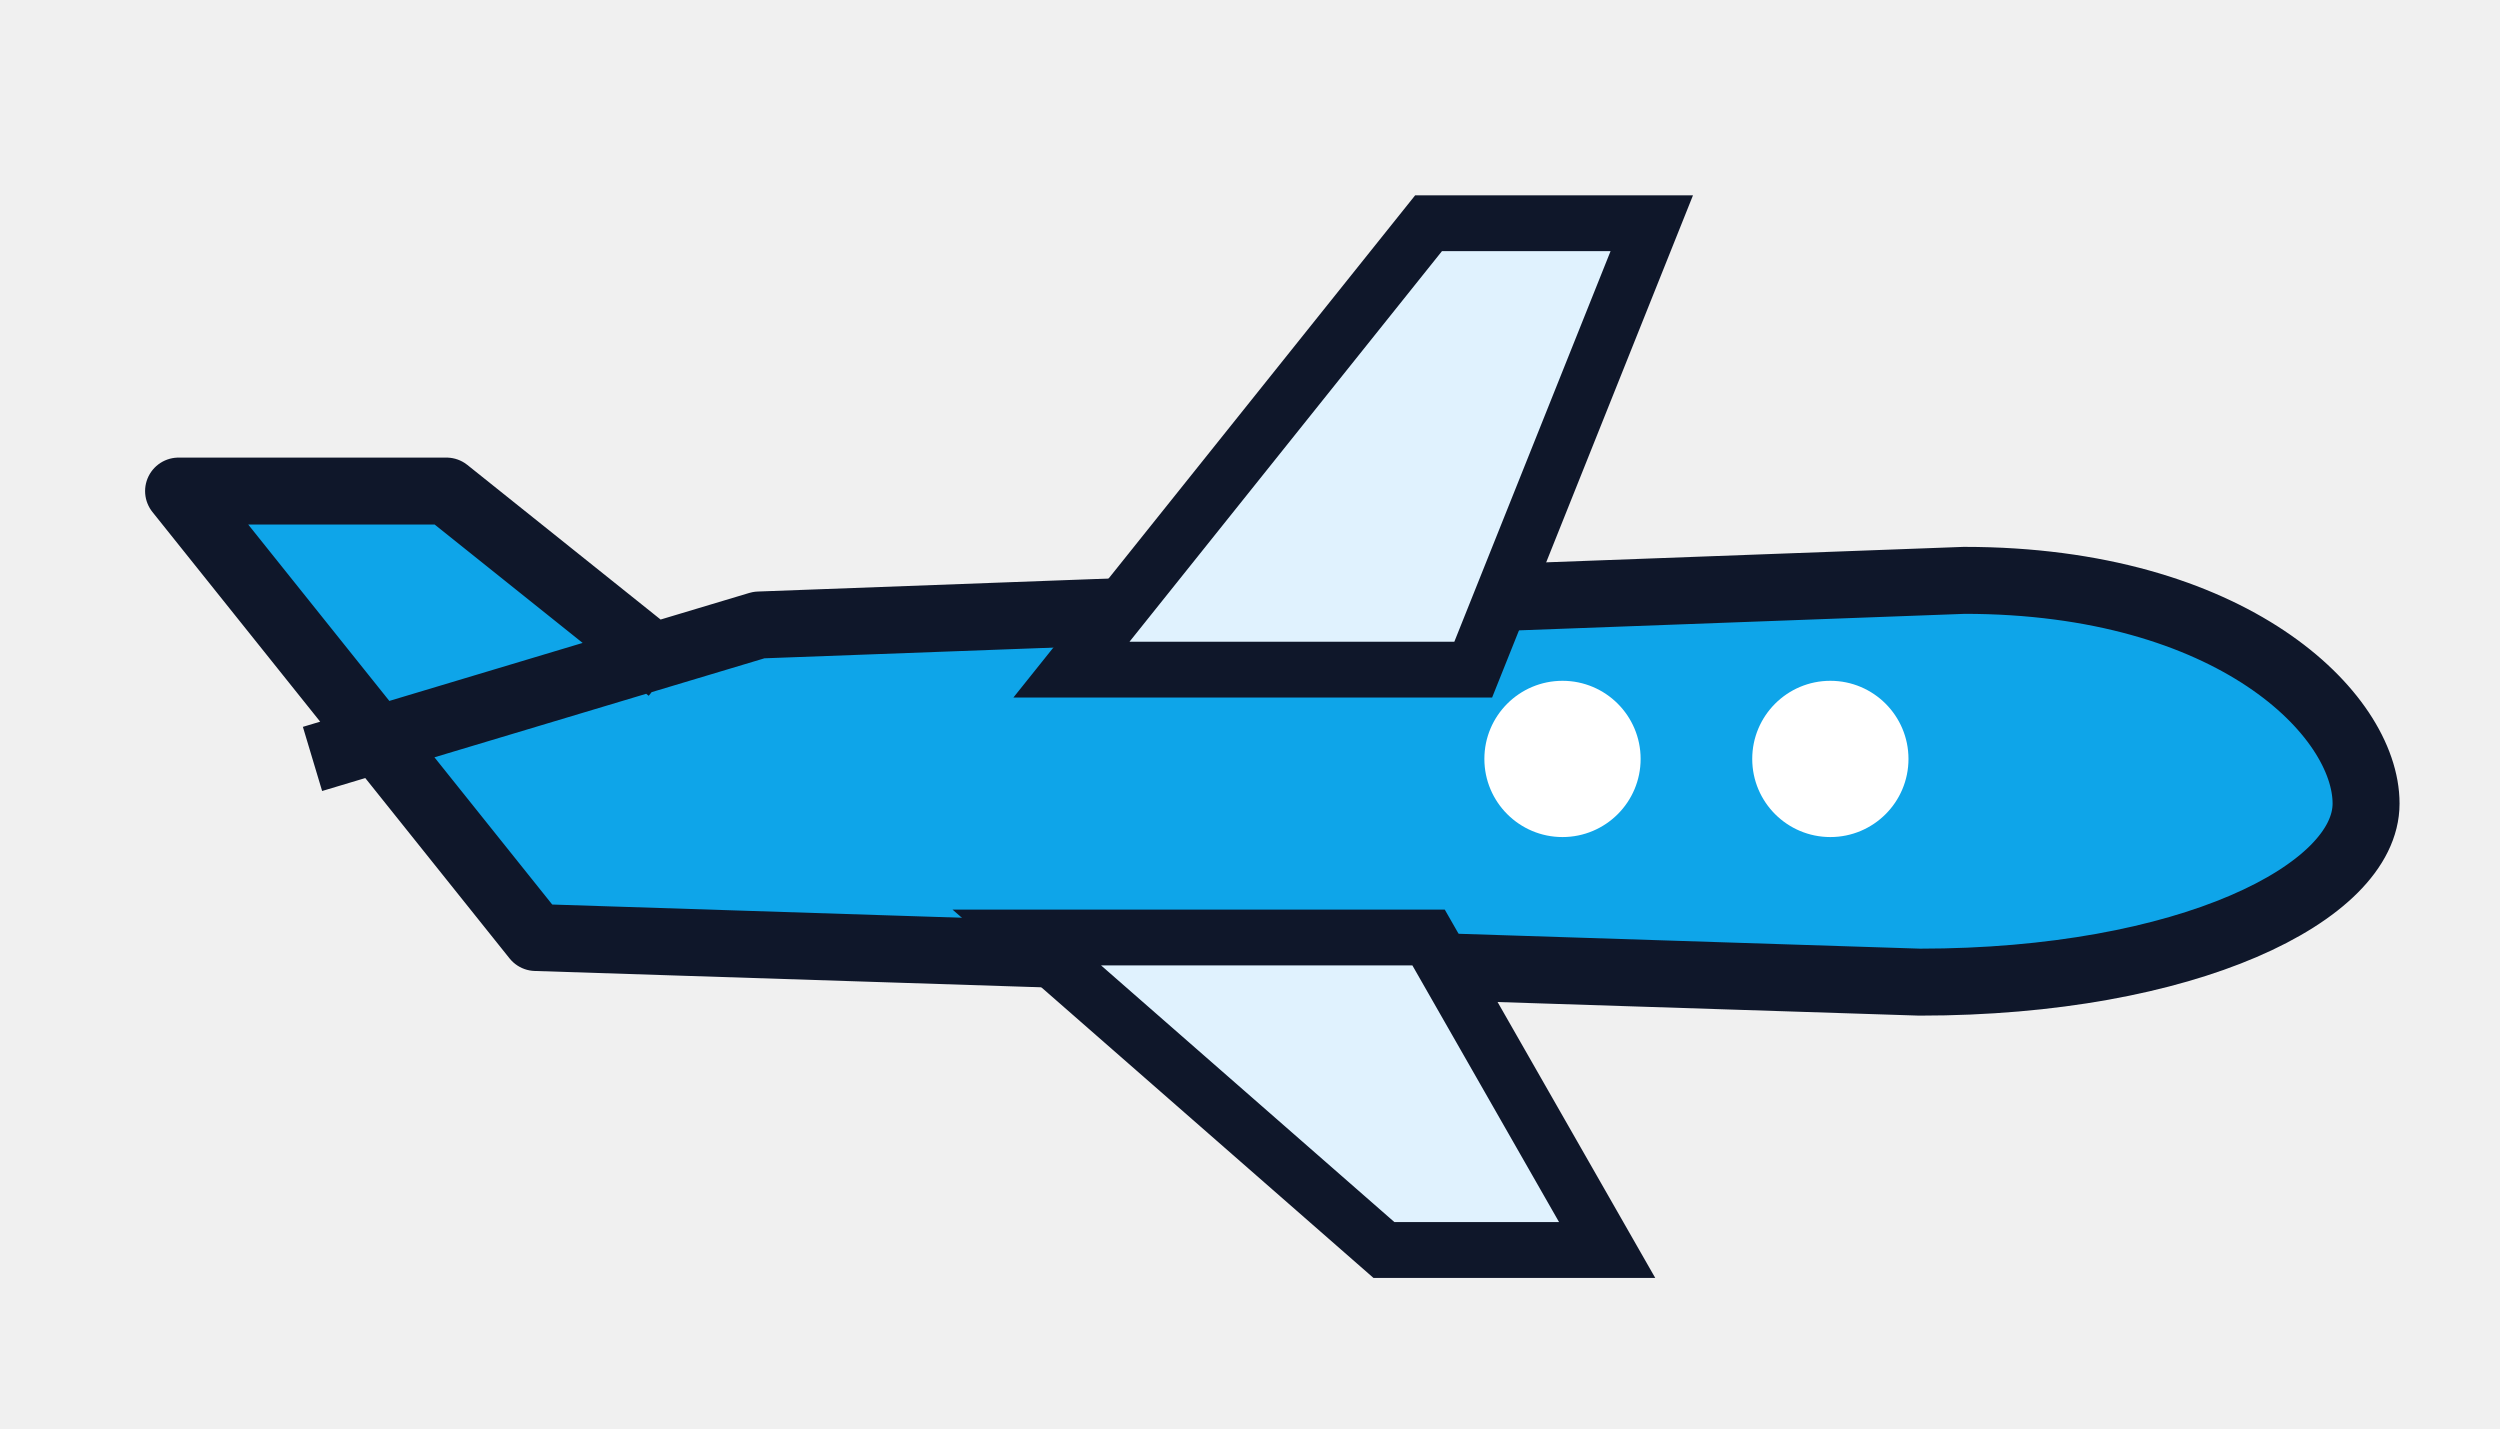
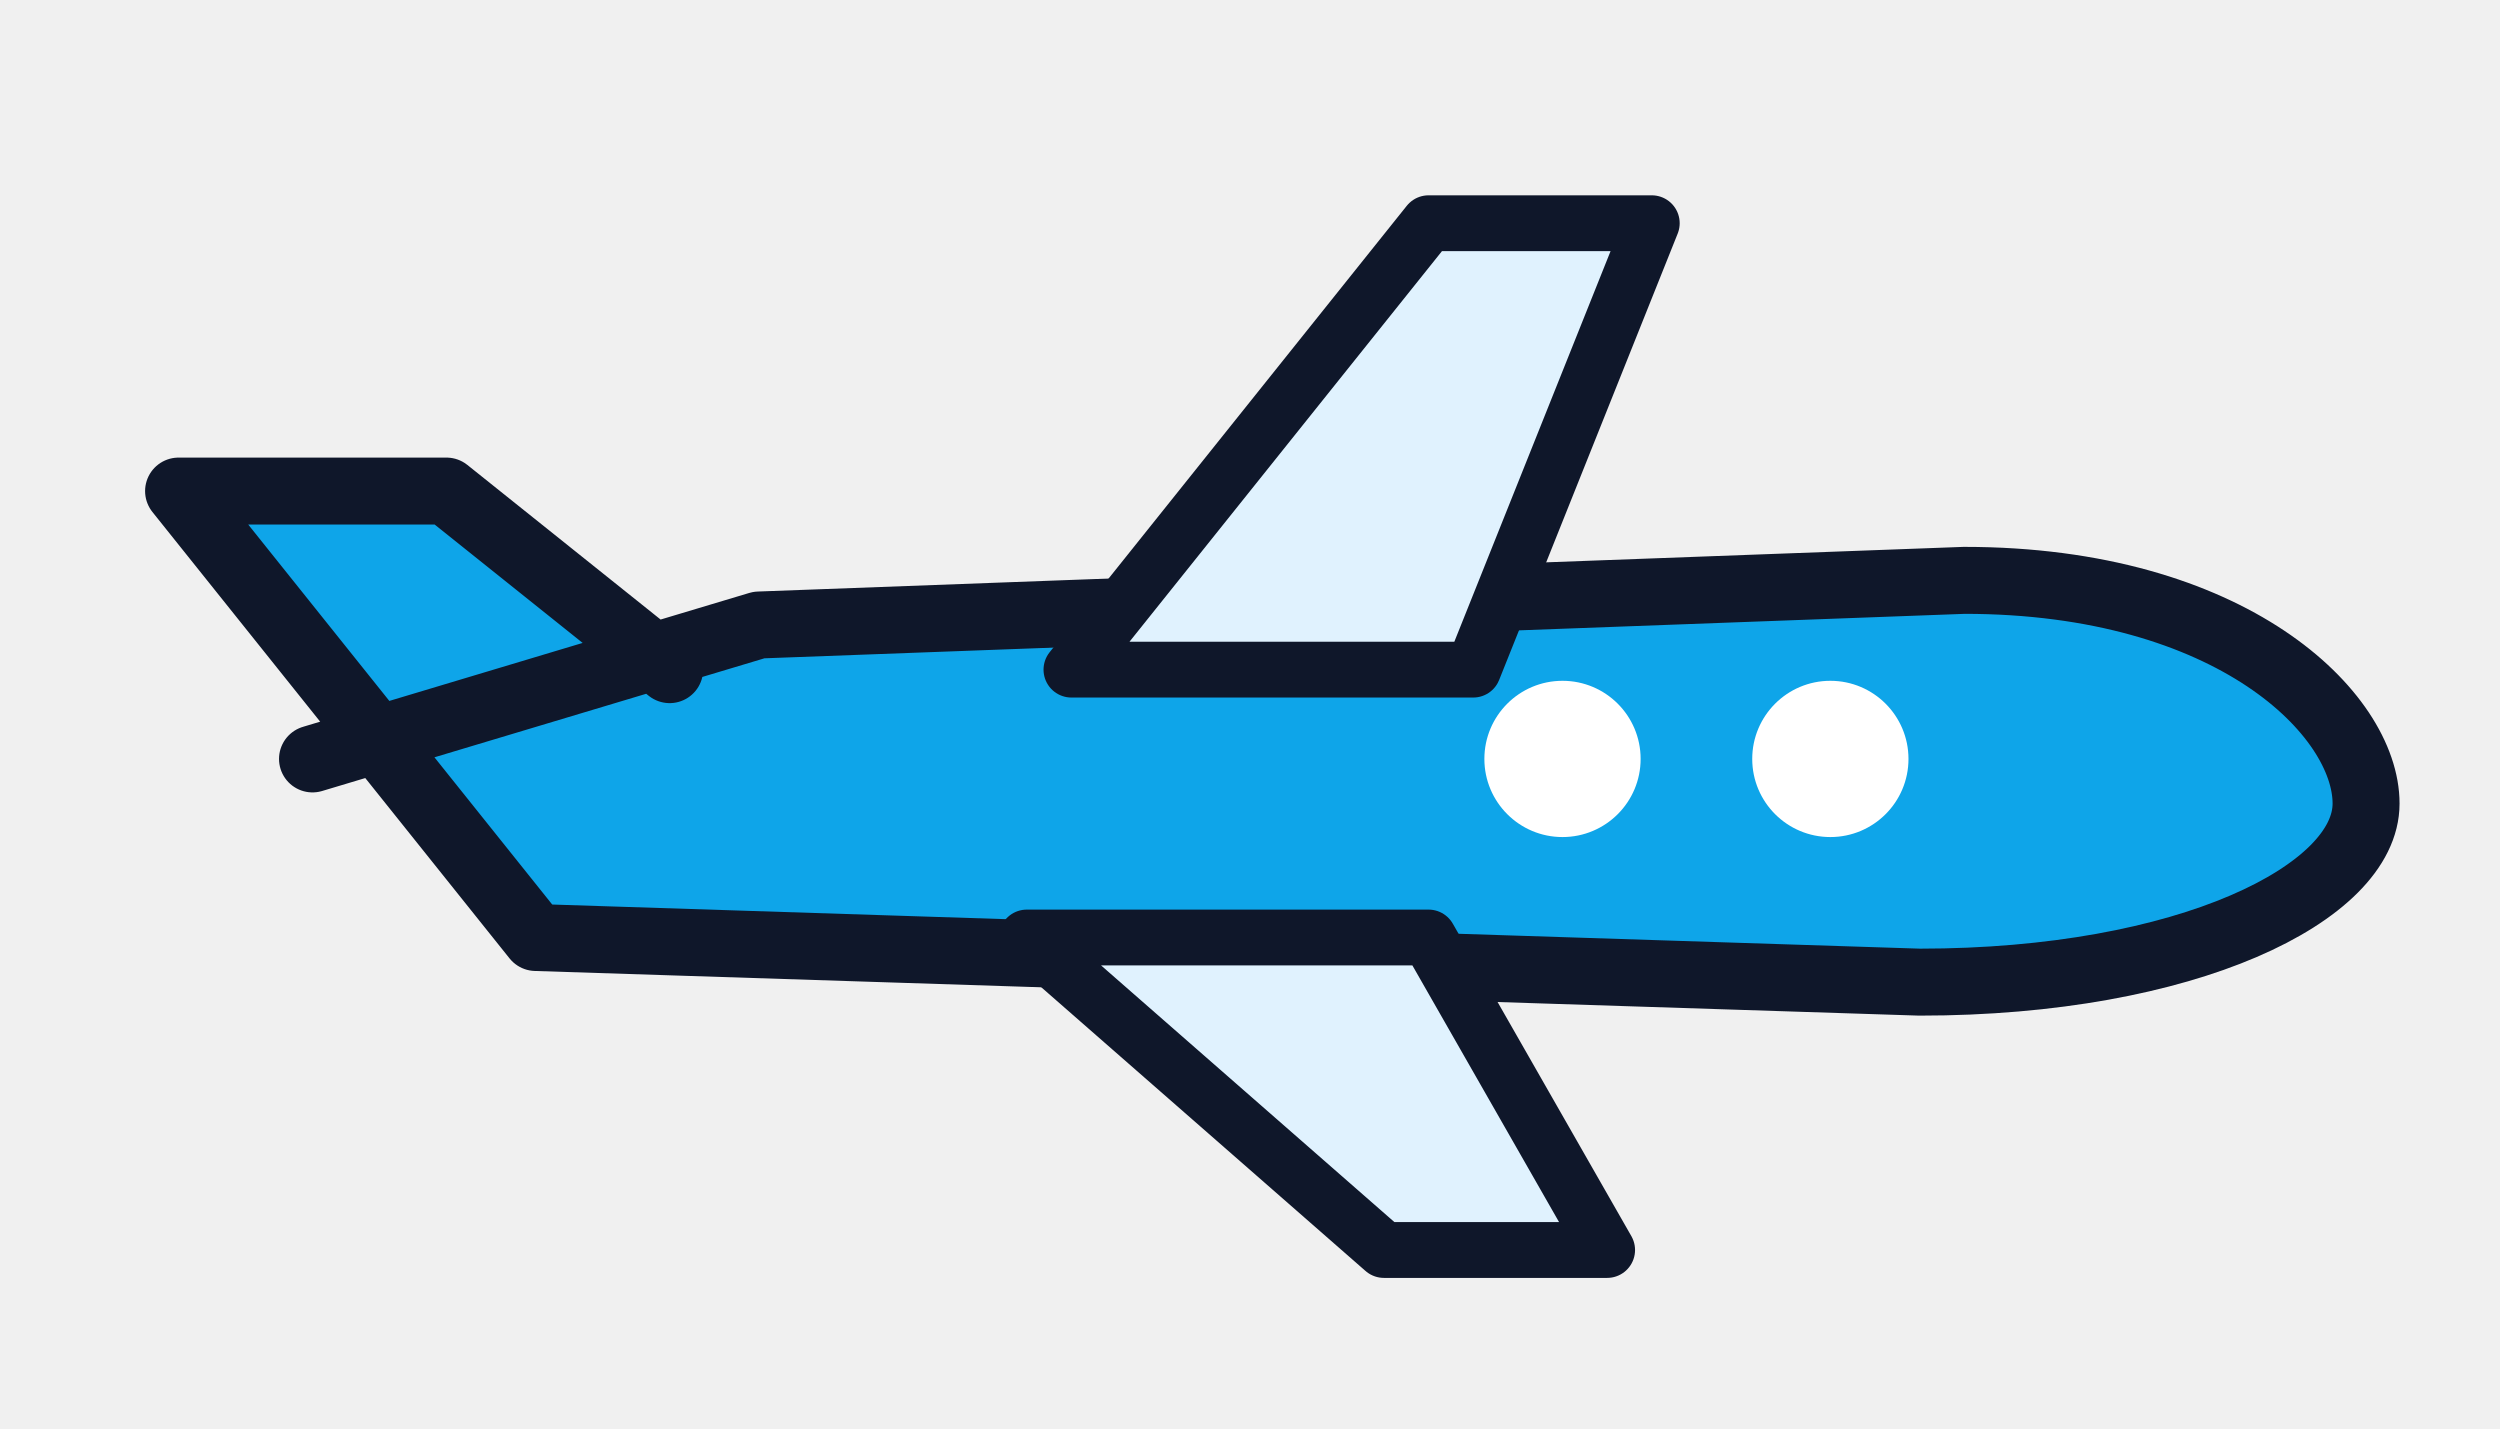
- <svg xmlns="http://www.w3.org/2000/svg" width="112" height="64" viewBox="0 0 112 64">
-   <path d="M14 34 L34 28 L88 26 C100 26 106 32 106 36 C106 40 98 44 86 44 L24 42 L8 22 L20 22 L30 30" fill="#0EA5E9" stroke="#0F172A" stroke-width="3" stroke-linejoin="round" />
-   <polygon points="48,30 64,10 74,10 66,30" fill="#E0F2FE" stroke="#0F172A" stroke-width="2.5" />
-   <polygon points="46,42 62,56 72,56 64,42" fill="#E0F2FE" stroke="#0F172A" stroke-width="2.5" />
-   <circle cx="82" cy="34" r="3.5" fill="#FFFFFF" />
-   <circle cx="70" cy="34" r="3.5" fill="#FFFFFF" />
+ <svg xmlns="http://www.w3.org/2000/svg" version="1.1" width="112" height="64" viewBox="0 0 112 64">
+   <g data-paper-data="{&quot;isPaintingLayer&quot;:true}" fill-rule="nonzero" stroke-linecap="round" stroke-linejoin="round" stroke-miterlimit="10" style="mix-blend-mode: normal">
+     <path d="M14 34 L34 28 L88 26 C100 26 106 32 106 36 C106 40 98 44 86 44 L24 42 L8 22 L20 22 L30 30" fill="#0EA5E9" stroke="#0F172A" stroke-width="3" stroke-linejoin="round" />
+     <polygon points="48,30 64,10 74,10 66,30" fill="#E0F2FE" stroke="#0F172A" stroke-width="2.5" />
+     <polygon points="46,42 62,56 72,56 64,42" fill="#E0F2FE" stroke="#0F172A" stroke-width="2.5" />
+     <circle cx="82" cy="34" r="3.5" fill="#FFFFFF" />
+     <circle cx="70" cy="34" r="3.5" fill="#FFFFFF" />
+   </g>
</svg>
